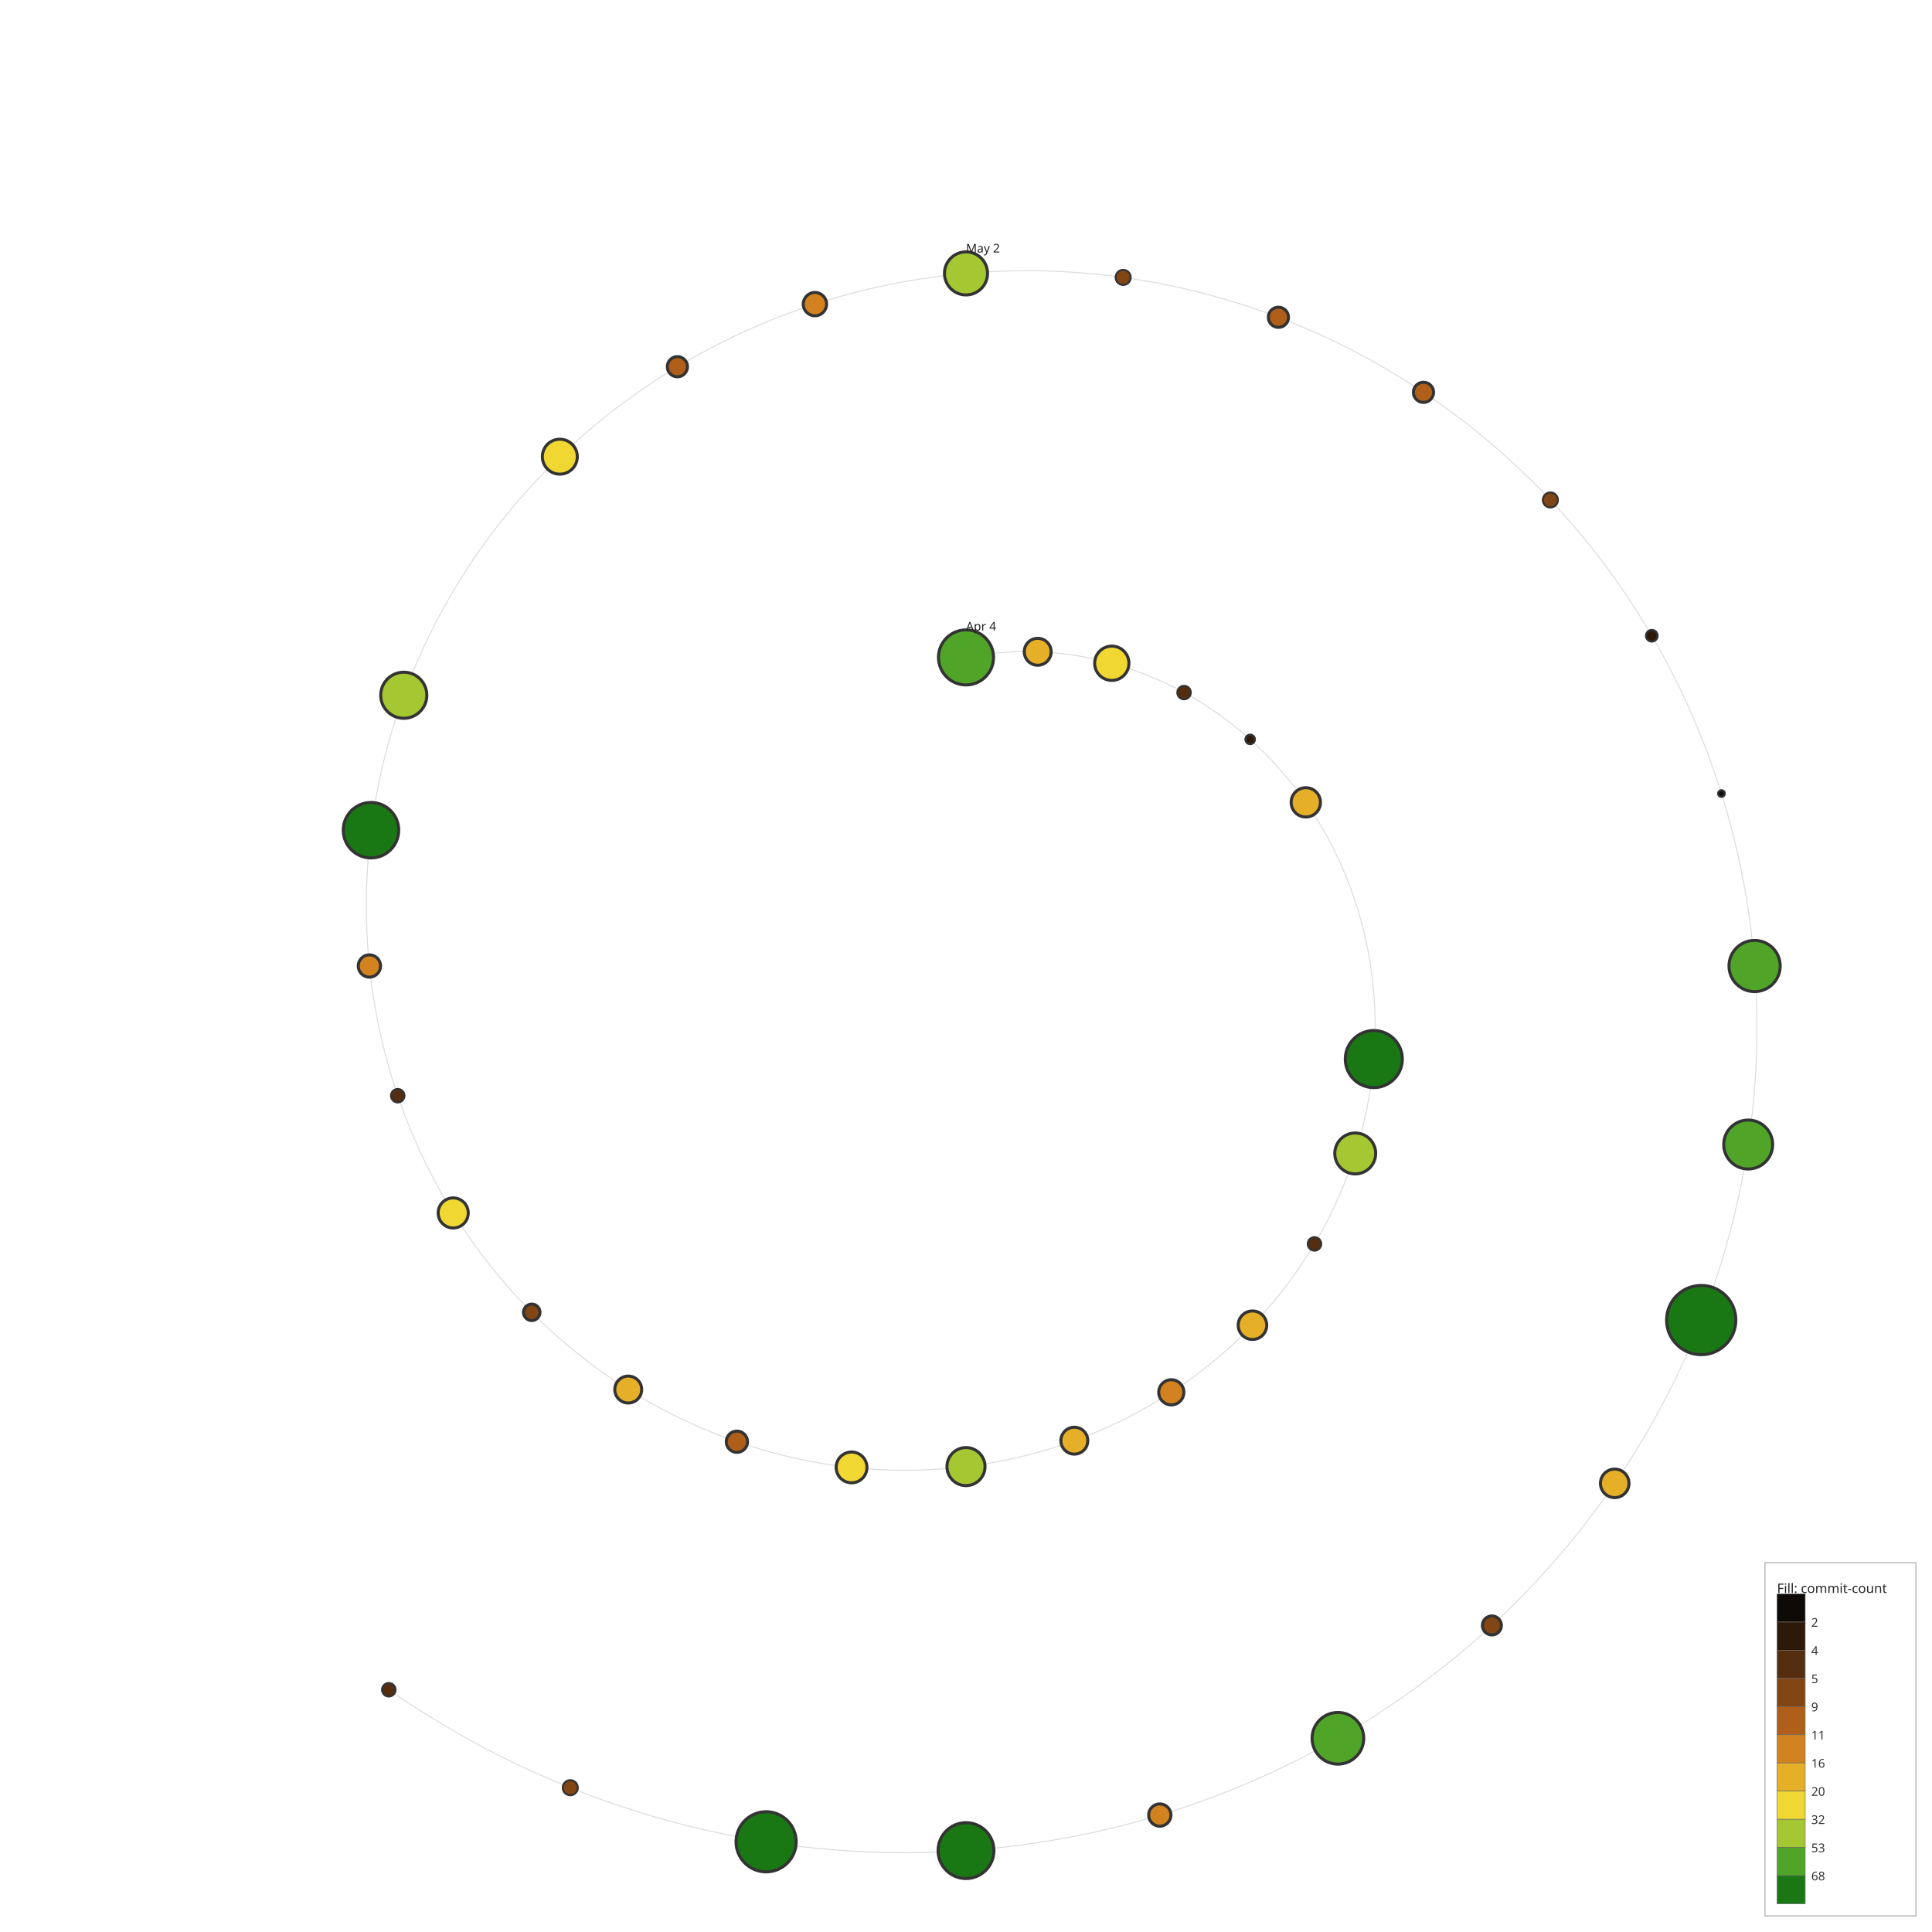
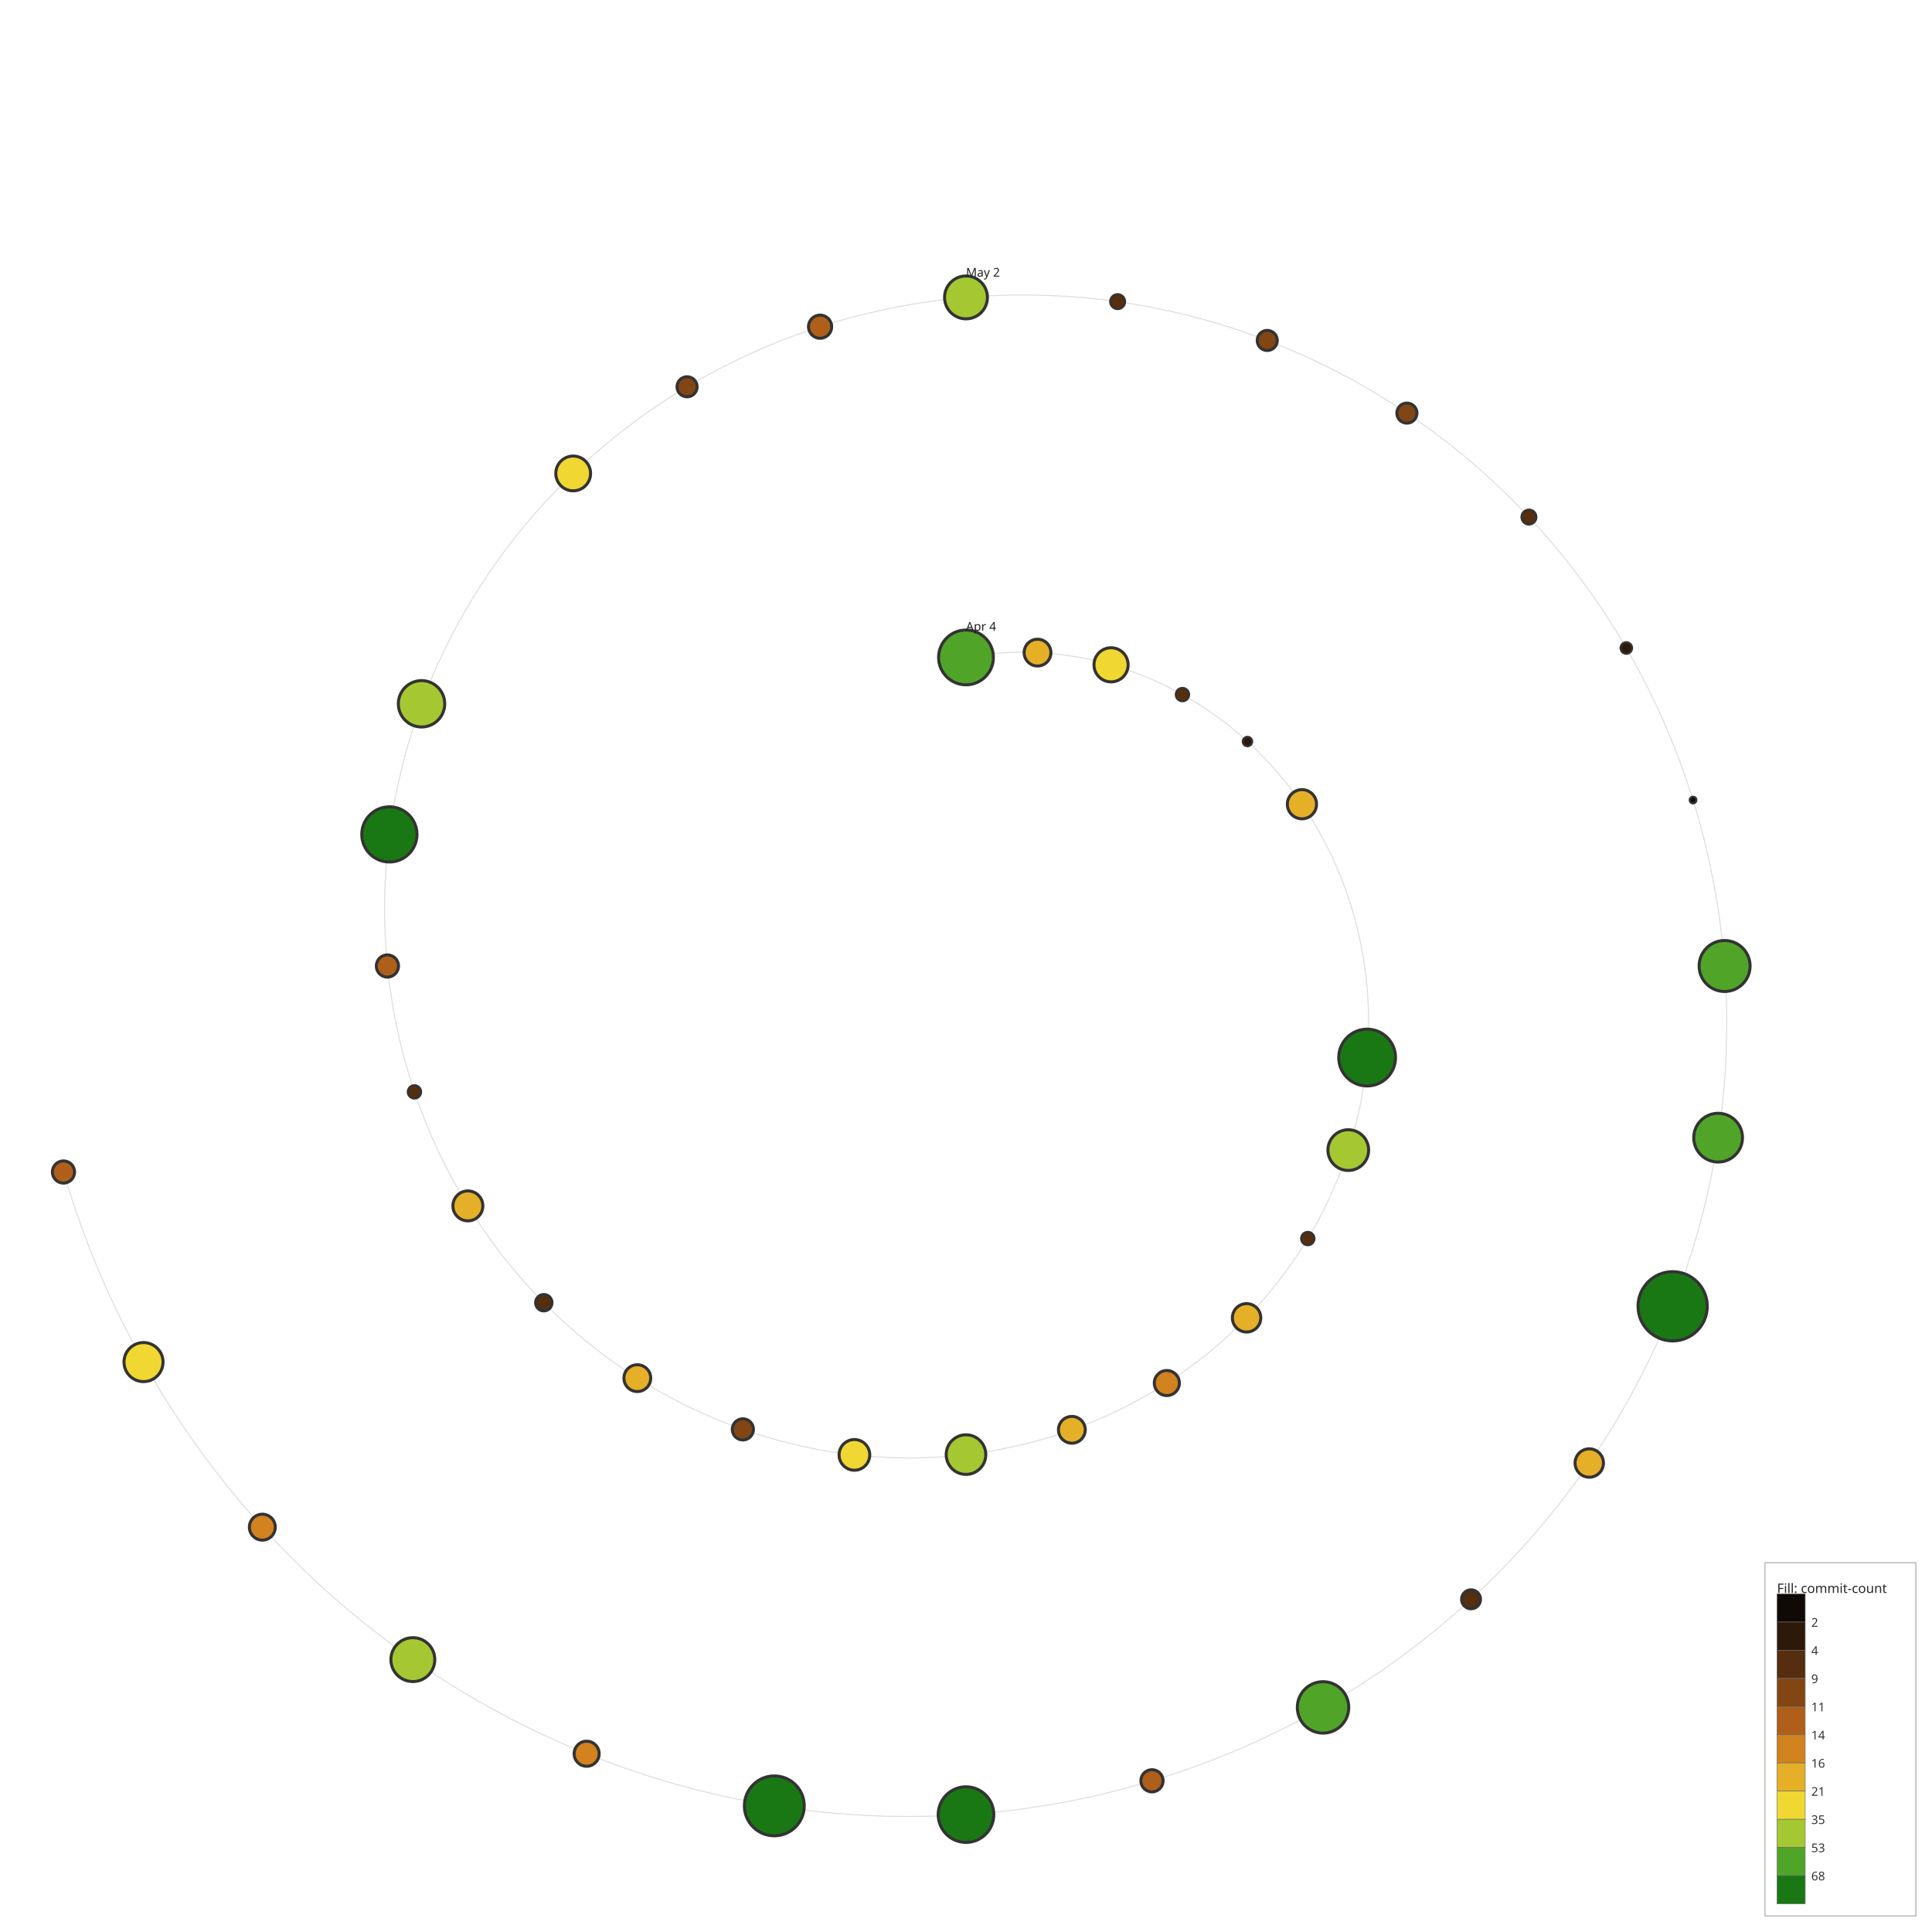
<svg xmlns="http://www.w3.org/2000/svg" width="1920" height="1920">
  <rect x="0.00" y="0.00" width="1920.00" height="1920.00" fill="rgb(255,255,255)" stroke="rgb(255,255,255)" stroke-width="0.0" />
-   <path d="M 960.0 653.3 L 966.2 652.2 L 972.5 651.1 L 978.8 650.2 L 985.2 649.4 L 991.6 648.8 L 998.0 648.3 L 1004.5 647.9 L 1011.0 647.6 L 1017.5 647.5 L 1024.1 647.6 L 1030.7 647.7 L 1037.3 648.0 L 1043.9 648.5 L 1050.5 649.0 L 1057.2 649.8 L 1063.8 650.6 L 1070.5 651.6 L 1077.1 652.8 L 1083.8 654.1 L 1090.4 655.5 L 1097.1 657.1 L 1103.7 658.8 L 1110.3 660.7 L 1116.9 662.7 L 1123.5 664.9 L 1130.1 667.2 L 1136.6 669.6 L 1143.1 672.2 L 1149.6 675.0 L 1156.0 677.8 L 1162.4 680.9 L 1168.7 684.0 L 1175.0 687.4 L 1181.3 690.8 L 1187.5 694.4 L 1193.6 698.2 L 1199.7 702.0 L 1205.7 706.1 L 1211.7 710.2 L 1217.6 714.5 L 1223.4 718.9 L 1229.2 723.5 L 1234.8 728.2 L 1240.4 733.1 L 1245.9 738.0 L 1251.3 743.1 L 1256.7 748.3 L 1261.9 753.7 L 1267.1 759.2 L 1272.1 764.8 L 1277.0 770.5 L 1281.9 776.3 L 1286.6 782.3 L 1291.2 788.4 L 1295.7 794.6 L 1300.1 800.9 L 1304.4 807.3 L 1308.5 813.8 L 1312.6 820.5 L 1316.5 827.2 L 1320.3 834.0 L 1323.9 841.0 L 1327.4 848.0 L 1330.8 855.1 L 1334.0 862.3 L 1337.1 869.6 L 1340.1 877.0 L 1342.9 884.5 L 1345.5 892.0 L 1348.0 899.7 L 1350.4 907.4 L 1352.6 915.1 L 1354.7 923.0 L 1356.6 930.9 L 1358.3 938.8 L 1359.9 946.9 L 1361.3 954.9 L 1362.5 963.1 L 1363.6 971.3 L 1364.5 979.5 L 1365.3 987.7 L 1365.9 996.0 L 1366.3 1004.4 L 1366.5 1012.8 L 1366.6 1021.2 L 1366.5 1029.6 L 1366.2 1038.0 L 1365.7 1046.5 L 1365.1 1055.0 L 1364.3 1063.4 L 1363.3 1071.9 L 1362.1 1080.4 L 1360.8 1088.9 L 1359.2 1097.4 L 1357.5 1105.9 L 1355.6 1114.3 L 1353.6 1122.8 L 1351.3 1131.2 L 1348.9 1139.6 L 1346.3 1148.0 L 1343.5 1156.3 L 1340.5 1164.6 L 1337.4 1172.9 L 1334.1 1181.1 L 1330.5 1189.2 L 1326.9 1197.4 L 1323.0 1205.4 L 1319.0 1213.4 L 1314.8 1221.4 L 1310.4 1229.2 L 1305.8 1237.0 L 1301.1 1244.8 L 1296.2 1252.4 L 1291.1 1260.0 L 1285.8 1267.5 L 1280.4 1274.9 L 1274.9 1282.2 L 1269.1 1289.4 L 1263.2 1296.5 L 1257.1 1303.5 L 1250.9 1310.4 L 1244.5 1317.1 L 1238.0 1323.8 L 1231.3 1330.3 L 1224.5 1336.8 L 1217.5 1343.0 L 1210.3 1349.2 L 1203.1 1355.2 L 1195.6 1361.1 L 1188.1 1366.9 L 1180.4 1372.5 L 1172.5 1378.0 L 1164.6 1383.3 L 1156.5 1388.5 L 1148.2 1393.5 L 1139.9 1398.3 L 1131.4 1403.0 L 1122.9 1407.6 L 1114.2 1411.9 L 1105.4 1416.1 L 1096.4 1420.2 L 1087.4 1424.0 L 1078.3 1427.7 L 1069.1 1431.2 L 1059.8 1434.5 L 1050.4 1437.6 L 1040.9 1440.6 L 1031.4 1443.3 L 1021.7 1445.9 L 1012.0 1448.3 L 1002.2 1450.4 L 992.4 1452.4 L 982.5 1454.2 L 972.5 1455.8 L 962.5 1457.2 L 952.4 1458.4 L 942.3 1459.3 L 932.1 1460.1 L 921.9 1460.6 L 911.6 1461.0 L 901.4 1461.1 L 891.1 1461.1 L 880.8 1460.8 L 870.4 1460.3 L 860.1 1459.6 L 849.7 1458.7 L 839.4 1457.5 L 829.0 1456.2 L 818.7 1454.6 L 808.3 1452.8 L 798.0 1450.8 L 787.7 1448.6 L 777.4 1446.1 L 767.1 1443.5 L 756.9 1440.6 L 746.7 1437.5 L 736.6 1434.2 L 726.5 1430.7 L 716.5 1427.0 L 706.5 1423.0 L 696.5 1418.9 L 686.7 1414.5 L 676.9 1409.9 L 667.1 1405.1 L 657.5 1400.1 L 647.9 1394.9 L 638.5 1389.5 L 629.1 1383.9 L 619.8 1378.0 L 610.6 1372.0 L 601.5 1365.8 L 592.6 1359.3 L 583.7 1352.7 L 575.0 1345.9 L 566.4 1338.9 L 557.9 1331.7 L 549.5 1324.3 L 541.3 1316.7 L 533.2 1308.9 L 525.3 1301.0 L 517.5 1292.8 L 509.8 1284.5 L 502.4 1276.1 L 495.0 1267.4 L 487.9 1258.6 L 480.9 1249.6 L 474.0 1240.5 L 467.4 1231.2 L 460.9 1221.7 L 454.6 1212.1 L 448.5 1202.4 L 442.6 1192.5 L 436.9 1182.4 L 431.3 1172.3 L 426.0 1162.0 L 420.8 1151.5 L 415.9 1141.0 L 411.2 1130.3 L 406.7 1119.5 L 402.4 1108.6 L 398.3 1097.5 L 394.4 1086.4 L 390.8 1075.2 L 387.4 1063.9 L 384.2 1052.5 L 381.2 1041.0 L 378.4 1029.4 L 375.9 1017.7 L 373.7 1006.0 L 371.6 994.2 L 369.8 982.3 L 368.3 970.4 L 366.9 958.4 L 365.9 946.4 L 365.0 934.3 L 364.5 922.2 L 364.1 910.0 L 364.0 897.9 L 364.2 885.7 L 364.6 873.5 L 365.3 861.2 L 366.2 849.0 L 367.3 836.7 L 368.8 824.5 L 370.4 812.3 L 372.4 800.0 L 374.5 787.8 L 377.0 775.6 L 379.6 763.5 L 382.6 751.4 L 385.8 739.3 L 389.2 727.3 L 392.9 715.3 L 396.9 703.3 L 401.1 691.5 L 405.5 679.6 L 410.2 667.9 L 415.2 656.2 L 420.4 644.7 L 425.8 633.2 L 431.5 621.8 L 437.4 610.5 L 443.6 599.2 L 450.0 588.1 L 456.7 577.2 L 463.6 566.3 L 470.7 555.5 L 478.0 544.9 L 485.6 534.4 L 493.4 524.1 L 501.5 513.9 L 509.7 503.8 L 518.2 493.9 L 526.9 484.1 L 535.8 474.6 L 544.9 465.1 L 554.2 455.9 L 563.8 446.8 L 573.5 437.9 L 583.4 429.2 L 593.6 420.6 L 603.9 412.3 L 614.4 404.2 L 625.1 396.2 L 636.0 388.5 L 647.0 381.0 L 658.2 373.7 L 669.6 366.6 L 681.2 359.7 L 692.9 353.1 L 704.7 346.7 L 716.7 340.5 L 728.9 334.5 L 741.2 328.8 L 753.6 323.3 L 766.2 318.1 L 778.9 313.2 L 791.7 308.4 L 804.7 304.0 L 817.7 299.8 L 830.9 295.8 L 844.1 292.1 L 857.5 288.7 L 870.9 285.5 L 884.5 282.7 L 898.1 280.0 L 911.7 277.7 L 925.5 275.6 L 939.3 273.8 L 953.2 272.3 L 967.1 271.1 L 981.1 270.2 L 995.1 269.5 L 1009.2 269.1 L 1023.3 269.0 L 1037.4 269.2 L 1051.5 269.7 L 1065.6 270.5 L 1079.8 271.6 L 1093.9 272.9 L 1108.0 274.6 L 1122.2 276.5 L 1136.3 278.8 L 1150.3 281.3 L 1164.4 284.1 L 1178.4 287.2 L 1192.4 290.6 L 1206.3 294.3 L 1220.2 298.3 L 1234.0 302.5 L 1247.7 307.1 L 1261.4 311.9 L 1275.0 317.0 L 1288.5 322.5 L 1301.9 328.2 L 1315.2 334.1 L 1328.5 340.4 L 1341.6 346.9 L 1354.6 353.8 L 1367.4 360.8 L 1380.2 368.2 L 1392.8 375.8 L 1405.3 383.8 L 1417.6 391.9 L 1429.8 400.4 L 1441.9 409.1 L 1453.7 418.0 L 1465.5 427.2 L 1477.0 436.7 L 1488.4 446.4 L 1499.6 456.4 L 1510.5 466.6 L 1521.4 477.0 L 1532.0 487.7 L 1542.4 498.6 L 1552.6 509.7 L 1562.5 521.1 L 1572.3 532.6 L 1581.9 544.4 L 1591.2 556.4 L 1600.3 568.7 L 1609.1 581.1 L 1617.7 593.7 L 1626.1 606.5 L 1634.2 619.5 L 1642.0 632.7 L 1649.7 646.0 L 1657.0 659.6 L 1664.1 673.3 L 1670.9 687.1 L 1677.4 701.2 L 1683.7 715.3 L 1689.6 729.7 L 1695.3 744.1 L 1700.7 758.7 L 1705.8 773.5 L 1710.7 788.3 L 1715.2 803.3 L 1719.4 818.4 L 1723.3 833.6 L 1727.0 848.9 L 1730.3 864.3 L 1733.3 879.7 L 1736.0 895.3 L 1738.3 910.9 L 1740.4 926.6 L 1742.1 942.4 L 1743.6 958.2 L 1744.7 974.1 L 1745.5 990.0 L 1745.9 1006.0 L 1746.0 1022.0 L 1745.9 1038.0 L 1745.3 1054.0 L 1744.5 1070.1 L 1743.3 1086.1 L 1741.8 1102.2 L 1740.0 1118.2 L 1737.8 1134.2 L 1735.3 1150.2 L 1732.5 1166.2 L 1729.4 1182.1 L 1725.9 1198.0 L 1722.1 1213.8 L 1717.9 1229.6 L 1713.5 1245.3 L 1708.7 1261.0 L 1703.6 1276.6 L 1698.1 1292.0 L 1692.4 1307.4 L 1686.3 1322.7 L 1679.9 1337.9 L 1673.2 1353.0 L 1666.1 1368.0 L 1658.8 1382.8 L 1651.1 1397.5 L 1643.2 1412.1 L 1634.9 1426.5 L 1626.3 1440.8 L 1617.4 1454.9 L 1608.2 1468.9 L 1598.8 1482.7 L 1589.0 1496.3 L 1578.9 1509.7 L 1568.6 1523.0 L 1557.9 1536.0 L 1547.0 1548.9 L 1535.8 1561.5 L 1524.4 1574.0 L 1512.7 1586.2 L 1500.7 1598.2 L 1488.4 1609.9 L 1475.9 1621.5 L 1463.2 1632.8 L 1450.2 1643.8 L 1436.9 1654.6 L 1423.4 1665.1 L 1409.7 1675.4 L 1395.8 1685.4 L 1381.6 1695.1 L 1367.3 1704.6 L 1352.7 1713.8 L 1337.9 1722.7 L 1322.9 1731.3 L 1307.7 1739.6 L 1292.4 1747.6 L 1276.8 1755.3 L 1261.1 1762.7 L 1245.2 1769.8 L 1229.1 1776.6 L 1212.9 1783.0 L 1196.6 1789.1 L 1180.0 1795.0 L 1163.4 1800.4 L 1146.6 1805.6 L 1129.7 1810.4 L 1112.7 1814.9 L 1095.5 1819.0 L 1078.3 1822.8 L 1061.0 1826.2 L 1043.5 1829.3 L 1026.0 1832.0 L 1008.4 1834.4 L 990.8 1836.4 L 973.0 1838.1 L 955.3 1839.4 L 937.4 1840.4 L 919.6 1841.0 L 901.7 1841.2 L 883.7 1841.1 L 865.8 1840.6 L 847.8 1839.7 L 829.9 1838.5 L 811.9 1836.9 L 794.0 1834.9 L 776.1 1832.6 L 758.2 1829.9 L 740.3 1826.8 L 722.5 1823.3 L 704.7 1819.5 L 687.0 1815.4 L 669.3 1810.8 L 651.8 1805.9 L 634.3 1800.7 L 616.9 1795.0 L 599.5 1789.1 L 582.3 1782.7 L 565.2 1776.0 L 548.2 1768.9 L 531.4 1761.5 L 514.6 1753.8 L 498.0 1745.6 L 481.6 1737.2 L 465.3 1728.4 L 449.2 1719.2 L 433.2 1709.7 L 417.4 1699.9 L 401.8 1689.8 L 386.4 1679.3" fill="none" stroke="rgb(221,221,221)" stroke-width="1.0" />
-   <circle cx="960.00" cy="653.33" r="27.36" fill="rgb(80,165,40)" stroke="rgb(51,51,51)" stroke-width="3.0" />
-   <circle cx="1031.27" cy="647.73" r="13.37" fill="rgb(230,175,40)" stroke="rgb(51,51,51)" stroke-width="3.0" />
-   <circle cx="1104.89" cy="659.14" r="17.04" fill="rgb(240,215,50)" stroke="rgb(51,51,51)" stroke-width="3.0" />
-   <circle cx="1176.70" cy="688.27" r="6.68" fill="rgb(85,45,15)" stroke="rgb(51,51,51)" stroke-width="2.0" />
-   <circle cx="1242.39" cy="734.80" r="4.73" fill="rgb(45,25,10)" stroke="rgb(51,51,51)" stroke-width="2.0" />
-   <circle cx="1297.70" cy="797.37" r="14.57" fill="rgb(230,175,40)" stroke="rgb(51,51,51)" stroke-width="3.0" />
-   <circle cx="1365.28" cy="1052.50" r="28.36" fill="rgb(25,120,20)" stroke="rgb(51,51,51)" stroke-width="3.0" />
-   <circle cx="1346.82" cy="1146.28" r="20.33" fill="rgb(165,200,50)" stroke="rgb(51,51,51)" stroke-width="3.0" />
-   <circle cx="1306.32" cy="1236.18" r="6.68" fill="rgb(85,45,15)" stroke="rgb(51,51,51)" stroke-width="2.0" />
-   <circle cx="1244.68" cy="1316.98" r="14.18" fill="rgb(230,175,40)" stroke="rgb(51,51,51)" stroke-width="3.0" />
-   <circle cx="1164.02" cy="1383.66" r="12.50" fill="rgb(210,130,30)" stroke="rgb(51,51,51)" stroke-width="3.0" />
-   <circle cx="1067.67" cy="1431.72" r="13.37" fill="rgb(230,175,40)" stroke="rgb(51,51,51)" stroke-width="3.0" />
-   <circle cx="960.00" cy="1457.48" r="18.91" fill="rgb(165,200,50)" stroke="rgb(51,51,51)" stroke-width="3.0" />
-   <circle cx="846.27" cy="1458.30" r="15.31" fill="rgb(240,215,50)" stroke="rgb(51,51,51)" stroke-width="3.0" />
-   <circle cx="732.32" cy="1432.78" r="10.57" fill="rgb(175,95,25)" stroke="rgb(51,51,51)" stroke-width="3.0" />
-   <circle cx="624.33" cy="1380.91" r="13.37" fill="rgb(230,175,40)" stroke="rgb(51,51,51)" stroke-width="3.0" />
-   <circle cx="528.43" cy="1304.17" r="8.19" fill="rgb(130,70,20)" stroke="rgb(51,51,51)" stroke-width="3.0" />
-   <circle cx="450.39" cy="1205.42" r="14.95" fill="rgb(240,215,50)" stroke="rgb(51,51,51)" stroke-width="3.0" />
-   <circle cx="395.26" cy="1088.90" r="6.68" fill="rgb(85,45,15)" stroke="rgb(51,51,51)" stroke-width="2.0" />
-   <circle cx="367.11" cy="960.00" r="11.08" fill="rgb(210,130,30)" stroke="rgb(51,51,51)" stroke-width="3.0" />
-   <circle cx="368.69" cy="825.04" r="27.56" fill="rgb(25,120,20)" stroke="rgb(51,51,51)" stroke-width="3.0" />
-   <circle cx="401.27" cy="690.93" r="22.91" fill="rgb(165,200,50)" stroke="rgb(51,51,51)" stroke-width="3.0" />
-   <circle cx="556.35" cy="453.84" r="17.37" fill="rgb(240,215,50)" stroke="rgb(51,51,51)" stroke-width="3.0" />
-   <circle cx="673.19" cy="364.43" r="10.03" fill="rgb(175,95,25)" stroke="rgb(51,51,51)" stroke-width="3.0" />
-   <circle cx="809.87" cy="302.25" r="11.58" fill="rgb(210,130,30)" stroke="rgb(51,51,51)" stroke-width="3.0" />
-   <circle cx="960.00" cy="271.70" r="21.40" fill="rgb(165,200,50)" stroke="rgb(51,51,51)" stroke-width="3.0" />
-   <circle cx="1116.19" cy="275.67" r="7.47" fill="rgb(130,70,20)" stroke="rgb(51,51,51)" stroke-width="2.0" />
-   <circle cx="1270.47" cy="315.31" r="10.03" fill="rgb(175,95,25)" stroke="rgb(51,51,51)" stroke-width="3.0" />
-   <circle cx="1414.64" cy="389.90" r="10.03" fill="rgb(175,95,25)" stroke="rgb(51,51,51)" stroke-width="3.0" />
-   <circle cx="1540.76" cy="496.86" r="7.47" fill="rgb(130,70,20)" stroke="rgb(51,51,51)" stroke-width="2.0" />
-   <circle cx="1641.53" cy="631.79" r="5.79" fill="rgb(45,25,10)" stroke="rgb(51,51,51)" stroke-width="2.0" />
-   <circle cx="1710.77" cy="788.64" r="3.34" fill="rgb(15,10,5)" stroke="rgb(51,51,51)" stroke-width="2.0" />
-   <circle cx="1743.70" cy="960.00" r="25.45" fill="rgb(80,165,40)" stroke="rgb(51,51,51)" stroke-width="3.0" />
-   <circle cx="1737.34" cy="1137.42" r="24.33" fill="rgb(80,165,40)" stroke="rgb(51,51,51)" stroke-width="3.0" />
-   <circle cx="1690.65" cy="1311.86" r="34.41" fill="rgb(25,120,20)" stroke="rgb(51,51,51)" stroke-width="3.0" />
-   <circle cx="1604.69" cy="1474.13" r="14.18" fill="rgb(230,175,40)" stroke="rgb(51,51,51)" stroke-width="3.0" />
-   <circle cx="1482.62" cy="1615.35" r="9.45" fill="rgb(130,70,20)" stroke="rgb(51,51,51)" stroke-width="3.0" />
-   <circle cx="1329.60" cy="1727.49" r="25.67" fill="rgb(80,165,40)" stroke="rgb(51,51,51)" stroke-width="3.0" />
-   <circle cx="1152.59" cy="1803.78" r="11.08" fill="rgb(210,130,30)" stroke="rgb(51,51,51)" stroke-width="3.0" />
-   <circle cx="960.00" cy="1839.11" r="27.76" fill="rgb(25,120,20)" stroke="rgb(51,51,51)" stroke-width="3.0" />
-   <circle cx="761.35" cy="1830.36" r="29.89" fill="rgb(25,120,20)" stroke="rgb(51,51,51)" stroke-width="3.0" />
-   <circle cx="566.74" cy="1776.61" r="7.47" fill="rgb(130,70,20)" stroke="rgb(51,51,51)" stroke-width="2.0" />
-   <circle cx="386.39" cy="1679.28" r="6.68" fill="rgb(85,45,15)" stroke="rgb(51,51,51)" stroke-width="2.0" />
-   <text x="960.00" y="621.98" fill="rgb(34,34,34)" font-size="12.0" font-family="sans-serif" text-anchor="start" dominant-baseline="central">Apr 4</text>
-   <text x="960.00" y="246.30" fill="rgb(34,34,34)" font-size="12.0" font-family="sans-serif" text-anchor="start" dominant-baseline="central" transform="rotate(360.00 960.00 246.30)">May 2</text>
+   <path d="M 960.0 653.3 L 966.6 652.2 L 973.3 651.2 L 980.1 650.3 L 986.9 649.6 L 993.7 649.0 L 1000.6 648.6 L 1007.5 648.3 L 1014.4 648.2 L 1021.3 648.2 L 1028.3 648.4 L 1035.3 648.8 L 1042.3 649.3 L 1049.4 650.0 L 1056.4 650.8 L 1063.4 651.8 L 1070.5 652.9 L 1077.5 654.2 L 1084.6 655.7 L 1091.6 657.3 L 1098.6 659.1 L 1105.6 661.1 L 1112.6 663.2 L 1119.5 665.5 L 1126.5 667.9 L 1133.4 670.6 L 1140.2 673.3 L 1147.0 676.2 L 1153.8 679.3 L 1160.6 682.6 L 1167.2 686.0 L 1173.9 689.6 L 1180.4 693.3 L 1186.9 697.2 L 1193.4 701.2 L 1199.8 705.5 L 1206.1 709.8 L 1212.3 714.3 L 1218.4 719.0 L 1224.5 723.8 L 1230.5 728.8 L 1236.3 733.9 L 1242.1 739.1 L 1247.8 744.5 L 1253.4 750.1 L 1258.9 755.8 L 1264.2 761.6 L 1269.5 767.6 L 1274.6 773.7 L 1279.6 779.9 L 1284.5 786.3 L 1289.3 792.7 L 1294.0 799.4 L 1298.5 806.1 L 1302.8 813.0 L 1307.1 819.9 L 1311.2 827.0 L 1315.1 834.2 L 1318.9 841.5 L 1322.6 848.9 L 1326.1 856.5 L 1329.4 864.1 L 1332.6 871.8 L 1335.6 879.6 L 1338.4 887.5 L 1341.1 895.5 L 1343.7 903.5 L 1346.0 911.7 L 1348.2 919.9 L 1350.2 928.2 L 1352.0 936.5 L 1353.6 944.9 L 1355.1 953.4 L 1356.4 962.0 L 1357.5 970.5 L 1358.4 979.2 L 1359.1 987.9 L 1359.6 996.6 L 1360.0 1005.3 L 1360.1 1014.1 L 1360.1 1022.9 L 1359.8 1031.8 L 1359.4 1040.6 L 1358.8 1049.5 L 1357.9 1058.4 L 1356.9 1067.3 L 1355.7 1076.2 L 1354.2 1085.0 L 1352.6 1093.9 L 1350.8 1102.8 L 1348.8 1111.6 L 1346.5 1120.5 L 1344.1 1129.3 L 1341.5 1138.0 L 1338.6 1146.8 L 1335.6 1155.5 L 1332.4 1164.1 L 1329.0 1172.7 L 1325.3 1181.3 L 1321.5 1189.8 L 1317.5 1198.2 L 1313.3 1206.6 L 1308.9 1214.9 L 1304.3 1223.1 L 1299.5 1231.2 L 1294.5 1239.3 L 1289.3 1247.2 L 1283.9 1255.1 L 1278.4 1262.9 L 1272.6 1270.5 L 1266.7 1278.1 L 1260.6 1285.5 L 1254.3 1292.9 L 1247.9 1300.1 L 1241.2 1307.2 L 1234.4 1314.1 L 1227.4 1321.0 L 1220.3 1327.7 L 1213.0 1334.2 L 1205.5 1340.6 L 1197.9 1346.9 L 1190.1 1353.0 L 1182.2 1358.9 L 1174.1 1364.7 L 1165.9 1370.3 L 1157.5 1375.8 L 1149.0 1381.1 L 1140.3 1386.2 L 1131.5 1391.1 L 1122.6 1395.9 L 1113.6 1400.5 L 1104.4 1404.8 L 1095.1 1409.0 L 1085.7 1413.0 L 1076.2 1416.8 L 1066.6 1420.4 L 1056.9 1423.8 L 1047.1 1427.0 L 1037.2 1430.0 L 1027.2 1432.8 L 1017.1 1435.3 L 1007.0 1437.7 L 996.8 1439.8 L 986.5 1441.7 L 976.1 1443.4 L 965.7 1444.9 L 955.2 1446.1 L 944.7 1447.1 L 934.1 1447.9 L 923.5 1448.4 L 912.8 1448.8 L 902.1 1448.9 L 891.4 1448.7 L 880.7 1448.3 L 870.0 1447.7 L 859.2 1446.9 L 848.4 1445.8 L 837.7 1444.4 L 826.9 1442.9 L 816.2 1441.1 L 805.5 1439.0 L 794.7 1436.7 L 784.1 1434.2 L 773.4 1431.4 L 762.8 1428.4 L 752.2 1425.2 L 741.7 1421.7 L 731.3 1418.0 L 720.9 1414.0 L 710.5 1409.8 L 700.3 1405.4 L 690.1 1400.8 L 679.9 1395.9 L 669.9 1390.7 L 660.0 1385.4 L 650.1 1379.8 L 640.4 1374.0 L 630.8 1367.9 L 621.2 1361.7 L 611.8 1355.2 L 602.6 1348.5 L 593.4 1341.6 L 584.4 1334.4 L 575.5 1327.1 L 566.8 1319.5 L 558.2 1311.8 L 549.7 1303.8 L 541.4 1295.6 L 533.3 1287.3 L 525.4 1278.7 L 517.6 1270.0 L 510.0 1261.0 L 502.5 1251.9 L 495.3 1242.6 L 488.2 1233.1 L 481.4 1223.5 L 474.7 1213.6 L 468.3 1203.7 L 462.0 1193.5 L 455.9 1183.2 L 450.1 1172.7 L 444.5 1162.1 L 439.1 1151.4 L 433.9 1140.5 L 429.0 1129.5 L 424.3 1118.3 L 419.8 1107.1 L 415.5 1095.7 L 411.5 1084.1 L 407.8 1072.5 L 404.3 1060.8 L 401.0 1049.0 L 398.0 1037.1 L 395.3 1025.0 L 392.8 1013.0 L 390.5 1000.8 L 388.6 988.5 L 386.8 976.2 L 385.4 963.9 L 384.2 951.5 L 383.3 939.0 L 382.7 926.5 L 382.3 913.9 L 382.2 901.3 L 382.4 888.7 L 382.8 876.1 L 383.6 863.5 L 384.6 850.8 L 385.9 838.2 L 387.4 825.5 L 389.3 812.9 L 391.4 800.3 L 393.8 787.7 L 396.5 775.1 L 399.5 762.6 L 402.7 750.1 L 406.2 737.7 L 410.0 725.3 L 414.1 713.0 L 418.4 700.7 L 423.1 688.5 L 428.0 676.4 L 433.1 664.4 L 438.6 652.5 L 444.3 640.6 L 450.3 628.9 L 456.5 617.3 L 463.1 605.8 L 469.8 594.4 L 476.9 583.2 L 484.2 572.1 L 491.7 561.1 L 499.5 550.2 L 507.6 539.6 L 515.9 529.0 L 524.4 518.7 L 533.2 508.5 L 542.2 498.5 L 551.5 488.6 L 560.9 479.0 L 570.6 469.5 L 580.6 460.2 L 590.7 451.2 L 601.1 442.3 L 611.7 433.7 L 622.5 425.2 L 633.5 417.0 L 644.6 409.0 L 656.0 401.3 L 667.6 393.7 L 679.3 386.5 L 691.3 379.4 L 703.4 372.6 L 715.6 366.1 L 728.1 359.8 L 740.7 353.8 L 753.4 348.0 L 766.3 342.5 L 779.3 337.3 L 792.5 332.4 L 805.8 327.7 L 819.2 323.3 L 832.7 319.2 L 846.4 315.4 L 860.1 311.9 L 874.0 308.7 L 887.9 305.8 L 902.0 303.1 L 916.1 300.8 L 930.2 298.8 L 944.5 297.1 L 958.8 295.7 L 973.2 294.6 L 987.6 293.8 L 1002.0 293.3 L 1016.5 293.1 L 1031.0 293.3 L 1045.6 293.8 L 1060.1 294.5 L 1074.6 295.6 L 1089.2 297.1 L 1103.7 298.8 L 1118.3 300.9 L 1132.8 303.3 L 1147.2 306.0 L 1161.7 309.0 L 1176.1 312.3 L 1190.4 316.0 L 1204.7 319.9 L 1218.9 324.2 L 1233.1 328.8 L 1247.1 333.8 L 1261.1 339.0 L 1275.0 344.6 L 1288.8 350.4 L 1302.5 356.6 L 1316.1 363.1 L 1329.5 369.8 L 1342.9 376.9 L 1356.0 384.3 L 1369.1 392.0 L 1382.0 400.0 L 1394.7 408.3 L 1407.3 416.8 L 1419.8 425.7 L 1432.0 434.8 L 1444.1 444.2 L 1456.0 453.9 L 1467.6 463.9 L 1479.1 474.1 L 1490.4 484.6 L 1501.5 495.4 L 1512.3 506.4 L 1523.0 517.6 L 1533.4 529.2 L 1543.5 540.9 L 1553.4 552.9 L 1563.1 565.1 L 1572.5 577.6 L 1581.7 590.3 L 1590.6 603.2 L 1599.3 616.3 L 1607.6 629.6 L 1615.7 643.1 L 1623.5 656.9 L 1631.0 670.8 L 1638.3 684.8 L 1645.2 699.1 L 1651.8 713.5 L 1658.1 728.2 L 1664.2 742.9 L 1669.9 757.8 L 1675.2 772.9 L 1680.3 788.1 L 1685.1 803.4 L 1689.5 818.9 L 1693.6 834.4 L 1697.3 850.1 L 1700.7 865.9 L 1703.8 881.8 L 1706.6 897.7 L 1709.0 913.8 L 1711.0 929.9 L 1712.7 946.1 L 1714.1 962.4 L 1715.1 978.7 L 1715.7 995.0 L 1716.0 1011.4 L 1715.9 1027.8 L 1715.5 1044.3 L 1714.8 1060.7 L 1713.6 1077.2 L 1712.1 1093.6 L 1710.3 1110.1 L 1708.1 1126.5 L 1705.5 1142.9 L 1702.5 1159.3 L 1699.3 1175.6 L 1695.6 1191.9 L 1691.6 1208.1 L 1687.2 1224.2 L 1682.5 1240.3 L 1677.4 1256.3 L 1672.0 1272.2 L 1666.2 1288.0 L 1660.0 1303.7 L 1653.5 1319.3 L 1646.7 1334.8 L 1639.5 1350.2 L 1632.0 1365.4 L 1624.1 1380.4 L 1615.9 1395.3 L 1607.4 1410.1 L 1598.5 1424.7 L 1589.3 1439.1 L 1579.8 1453.4 L 1569.9 1467.4 L 1559.8 1481.3 L 1549.3 1494.9 L 1538.5 1508.3 L 1527.4 1521.6 L 1516.0 1534.6 L 1504.3 1547.3 L 1492.3 1559.9 L 1480.0 1572.2 L 1467.5 1584.2 L 1454.7 1596.0 L 1441.5 1607.5 L 1428.2 1618.7 L 1414.5 1629.7 L 1400.6 1640.4 L 1386.5 1650.8 L 1372.1 1660.9 L 1357.5 1670.7 L 1342.6 1680.2 L 1327.6 1689.4 L 1312.3 1698.2 L 1296.7 1706.8 L 1281.0 1715.0 L 1265.1 1722.9 L 1249.0 1730.5 L 1232.7 1737.7 L 1216.2 1744.6 L 1199.6 1751.1 L 1182.8 1757.3 L 1165.9 1763.1 L 1148.8 1768.5 L 1131.5 1773.6 L 1114.1 1778.3 L 1096.6 1782.7 L 1079.0 1786.7 L 1061.3 1790.3 L 1043.5 1793.5 L 1025.6 1796.3 L 1007.6 1798.8 L 989.5 1800.8 L 971.4 1802.5 L 953.2 1803.8 L 934.9 1804.7 L 916.6 1805.1 L 898.3 1805.2 L 880.0 1804.9 L 861.6 1804.2 L 843.2 1803.1 L 824.9 1801.6 L 806.5 1799.7 L 788.2 1797.4 L 769.9 1794.7 L 751.6 1791.6 L 733.4 1788.1 L 715.2 1784.2 L 697.1 1779.9 L 679.1 1775.2 L 661.1 1770.1 L 643.2 1764.6 L 625.5 1758.7 L 607.8 1752.4 L 590.3 1745.7 L 572.9 1738.7 L 555.6 1731.2 L 538.4 1723.4 L 521.4 1715.2 L 504.6 1706.6 L 487.9 1697.6 L 471.4 1688.3 L 455.1 1678.6 L 439.0 1668.5 L 423.1 1658.1 L 407.4 1647.3 L 391.9 1636.1 L 376.6 1624.6 L 361.6 1612.8 L 346.8 1600.6 L 332.2 1588.1 L 317.9 1575.2 L 303.9 1562.1 L 290.1 1548.6 L 276.6 1534.8 L 263.4 1520.7 L 250.5 1506.2 L 237.9 1491.5 L 225.6 1476.5 L 213.6 1461.2 L 201.9 1445.7 L 190.5 1429.8 L 179.5 1413.7 L 168.8 1397.4 L 158.5 1380.8 L 148.5 1363.9 L 138.8 1346.8 L 129.6 1329.5 L 120.7 1312.0 L 112.1 1294.2 L 103.9 1276.3 L 96.1 1258.1 L 88.7 1239.8 L 81.7 1221.3 L 75.1 1202.6 L 68.9 1183.7 L 63.1 1164.7" fill="none" stroke="rgb(221,221,221)" stroke-width="1.0" />
+   <circle cx="960.00" cy="653.33" r="27.23" fill="rgb(80,165,40)" stroke="rgb(51,51,51)" stroke-width="3.0" />
+   <circle cx="1031.08" cy="648.56" r="13.31" fill="rgb(230,175,40)" stroke="rgb(51,51,51)" stroke-width="3.0" />
+   <circle cx="1104.15" cy="660.68" r="16.96" fill="rgb(240,215,50)" stroke="rgb(51,51,51)" stroke-width="3.0" />
+   <circle cx="1175.10" cy="690.27" r="6.65" fill="rgb(85,45,15)" stroke="rgb(51,51,51)" stroke-width="2.0" />
+   <circle cx="1239.72" cy="736.93" r="4.70" fill="rgb(45,25,10)" stroke="rgb(51,51,51)" stroke-width="2.0" />
+   <circle cx="1293.86" cy="799.22" r="14.50" fill="rgb(230,175,40)" stroke="rgb(51,51,51)" stroke-width="3.0" />
+   <circle cx="1358.64" cy="1050.99" r="28.22" fill="rgb(25,120,20)" stroke="rgb(51,51,51)" stroke-width="3.0" />
+   <circle cx="1339.91" cy="1142.95" r="20.23" fill="rgb(165,200,50)" stroke="rgb(51,51,51)" stroke-width="3.0" />
+   <circle cx="1299.66" cy="1230.87" r="6.65" fill="rgb(85,45,15)" stroke="rgb(51,51,51)" stroke-width="2.0" />
+   <circle cx="1238.84" cy="1309.65" r="14.11" fill="rgb(230,175,40)" stroke="rgb(51,51,51)" stroke-width="3.0" />
+   <circle cx="1159.59" cy="1374.45" r="12.45" fill="rgb(210,130,30)" stroke="rgb(51,51,51)" stroke-width="3.0" />
+   <circle cx="1065.20" cy="1420.92" r="13.31" fill="rgb(230,175,40)" stroke="rgb(51,51,51)" stroke-width="3.0" />
+   <circle cx="960.00" cy="1445.56" r="19.68" fill="rgb(165,200,50)" stroke="rgb(51,51,51)" stroke-width="3.0" />
+   <circle cx="849.11" cy="1445.84" r="15.24" fill="rgb(240,215,50)" stroke="rgb(51,51,51)" stroke-width="3.0" />
+   <circle cx="738.24" cy="1420.50" r="10.52" fill="rgb(130,70,20)" stroke="rgb(51,51,51)" stroke-width="3.0" />
+   <circle cx="633.36" cy="1369.59" r="13.31" fill="rgb(230,175,40)" stroke="rgb(51,51,51)" stroke-width="3.0" />
+   <circle cx="540.42" cy="1294.61" r="8.15" fill="rgb(85,45,15)" stroke="rgb(51,51,51)" stroke-width="3.0" />
+   <circle cx="464.97" cy="1198.40" r="14.88" fill="rgb(230,175,40)" stroke="rgb(51,51,51)" stroke-width="3.0" />
+   <circle cx="411.87" cy="1085.11" r="6.65" fill="rgb(85,45,15)" stroke="rgb(51,51,51)" stroke-width="2.0" />
+   <circle cx="385.00" cy="960.00" r="11.03" fill="rgb(175,95,25)" stroke="rgb(51,51,51)" stroke-width="3.0" />
+   <circle cx="386.96" cy="829.21" r="27.43" fill="rgb(25,120,20)" stroke="rgb(51,51,51)" stroke-width="3.0" />
+   <circle cx="418.92" cy="699.43" r="23.05" fill="rgb(165,200,50)" stroke="rgb(51,51,51)" stroke-width="3.0" />
+   <circle cx="569.63" cy="470.49" r="17.28" fill="rgb(240,215,50)" stroke="rgb(51,51,51)" stroke-width="3.0" />
+   <circle cx="682.80" cy="384.38" r="9.98" fill="rgb(130,70,20)" stroke="rgb(51,51,51)" stroke-width="3.0" />
+   <circle cx="814.99" cy="324.67" r="11.52" fill="rgb(175,95,25)" stroke="rgb(51,51,51)" stroke-width="3.0" />
+   <circle cx="960.00" cy="295.56" r="21.30" fill="rgb(165,200,50)" stroke="rgb(51,51,51)" stroke-width="3.0" />
+   <circle cx="1110.70" cy="299.76" r="7.44" fill="rgb(85,45,15)" stroke="rgb(51,51,51)" stroke-width="2.0" />
+   <circle cx="1259.38" cy="338.33" r="9.98" fill="rgb(130,70,20)" stroke="rgb(51,51,51)" stroke-width="3.0" />
+   <circle cx="1398.17" cy="410.55" r="9.98" fill="rgb(130,70,20)" stroke="rgb(51,51,51)" stroke-width="3.0" />
+   <circle cx="1519.44" cy="513.86" r="7.44" fill="rgb(85,45,15)" stroke="rgb(51,51,51)" stroke-width="2.0" />
+   <circle cx="1616.21" cy="643.99" r="5.76" fill="rgb(45,25,10)" stroke="rgb(51,51,51)" stroke-width="2.0" />
+   <circle cx="1682.53" cy="795.09" r="3.33" fill="rgb(15,10,5)" stroke="rgb(51,51,51)" stroke-width="2.0" />
+   <circle cx="1713.89" cy="960.00" r="25.33" fill="rgb(80,165,40)" stroke="rgb(51,51,51)" stroke-width="3.0" />
+   <circle cx="1707.44" cy="1130.60" r="24.22" fill="rgb(80,165,40)" stroke="rgb(51,51,51)" stroke-width="3.0" />
+   <circle cx="1662.26" cy="1298.19" r="34.41" fill="rgb(25,120,20)" stroke="rgb(51,51,51)" stroke-width="3.0" />
+   <circle cx="1579.38" cy="1453.94" r="14.11" fill="rgb(230,175,40)" stroke="rgb(51,51,51)" stroke-width="3.0" />
+   <circle cx="1461.91" cy="1589.37" r="9.41" fill="rgb(85,45,15)" stroke="rgb(51,51,51)" stroke-width="3.0" />
+   <circle cx="1314.82" cy="1696.79" r="25.55" fill="rgb(80,165,40)" stroke="rgb(51,51,51)" stroke-width="3.0" />
+   <circle cx="1144.82" cy="1769.73" r="11.03" fill="rgb(175,95,25)" stroke="rgb(51,51,51)" stroke-width="3.0" />
+   <circle cx="960.00" cy="1803.33" r="27.63" fill="rgb(25,120,20)" stroke="rgb(51,51,51)" stroke-width="3.0" />
+   <circle cx="769.50" cy="1794.65" r="29.75" fill="rgb(25,120,20)" stroke="rgb(51,51,51)" stroke-width="3.0" />
+   <circle cx="583.00" cy="1742.84" r="12.45" fill="rgb(210,130,30)" stroke="rgb(51,51,51)" stroke-width="3.0" />
+   <circle cx="410.29" cy="1649.31" r="21.81" fill="rgb(165,200,50)" stroke="rgb(51,51,51)" stroke-width="3.0" />
+   <circle cx="260.70" cy="1517.68" r="12.88" fill="rgb(210,130,30)" stroke="rgb(51,51,51)" stroke-width="3.0" />
+   <circle cx="142.62" cy="1353.63" r="19.40" fill="rgb(240,215,50)" stroke="rgb(51,51,51)" stroke-width="3.0" />
+   <circle cx="63.07" cy="1164.72" r="11.03" fill="rgb(175,95,25)" stroke="rgb(51,51,51)" stroke-width="3.0" />
+   <text x="960.00" y="622.11" fill="rgb(34,34,34)" font-size="12.0" font-family="sans-serif" text-anchor="start" dominant-baseline="central">Apr 4</text>
+   <text x="960.00" y="270.26" fill="rgb(34,34,34)" font-size="12.0" font-family="sans-serif" text-anchor="start" dominant-baseline="central" transform="rotate(360.00 960.00 270.26)">May 2</text>
  <rect x="1754.00" y="1553.00" width="150.00" height="351.00" fill="rgba(255,255,255,0.902)" stroke="rgba(153,153,153,0.800)" stroke-width="1.0" />
  <text x="1766.00" y="1578.00" fill="rgb(38,38,38)" font-size="13.0" font-family="sans-serif" text-anchor="start" dominant-baseline="central">Fill: commit-count</text>
  <rect x="1766.00" y="1584.00" width="28.00" height="28.00" fill="rgb(15,10,5)" stroke="rgb(102,102,102)" stroke-width="0.5" />
  <text x="1800.00" y="1612.00" fill="rgb(51,51,51)" font-size="12.0" font-family="sans-serif" text-anchor="start" dominant-baseline="central">2</text>
  <rect x="1766.00" y="1612.00" width="28.00" height="28.00" fill="rgb(45,25,10)" stroke="rgb(102,102,102)" stroke-width="0.5" />
  <text x="1800.00" y="1640.00" fill="rgb(51,51,51)" font-size="12.0" font-family="sans-serif" text-anchor="start" dominant-baseline="central">4</text>
  <rect x="1766.00" y="1640.00" width="28.00" height="28.00" fill="rgb(85,45,15)" stroke="rgb(102,102,102)" stroke-width="0.5" />
-   <text x="1800.00" y="1668.00" fill="rgb(51,51,51)" font-size="12.0" font-family="sans-serif" text-anchor="start" dominant-baseline="central">5</text>
+   <text x="1800.00" y="1668.00" fill="rgb(51,51,51)" font-size="12.0" font-family="sans-serif" text-anchor="start" dominant-baseline="central">9</text>
  <rect x="1766.00" y="1668.00" width="28.00" height="28.00" fill="rgb(130,70,20)" stroke="rgb(102,102,102)" stroke-width="0.5" />
-   <text x="1800.00" y="1696.00" fill="rgb(51,51,51)" font-size="12.0" font-family="sans-serif" text-anchor="start" dominant-baseline="central">9</text>
+   <text x="1800.00" y="1696.00" fill="rgb(51,51,51)" font-size="12.0" font-family="sans-serif" text-anchor="start" dominant-baseline="central">11</text>
  <rect x="1766.00" y="1696.00" width="28.00" height="28.00" fill="rgb(175,95,25)" stroke="rgb(102,102,102)" stroke-width="0.5" />
-   <text x="1800.00" y="1724.00" fill="rgb(51,51,51)" font-size="12.0" font-family="sans-serif" text-anchor="start" dominant-baseline="central">11</text>
+   <text x="1800.00" y="1724.00" fill="rgb(51,51,51)" font-size="12.0" font-family="sans-serif" text-anchor="start" dominant-baseline="central">14</text>
  <rect x="1766.00" y="1724.00" width="28.00" height="28.00" fill="rgb(210,130,30)" stroke="rgb(102,102,102)" stroke-width="0.5" />
  <text x="1800.00" y="1752.00" fill="rgb(51,51,51)" font-size="12.0" font-family="sans-serif" text-anchor="start" dominant-baseline="central">16</text>
  <rect x="1766.00" y="1752.00" width="28.00" height="28.00" fill="rgb(230,175,40)" stroke="rgb(102,102,102)" stroke-width="0.5" />
-   <text x="1800.00" y="1780.00" fill="rgb(51,51,51)" font-size="12.0" font-family="sans-serif" text-anchor="start" dominant-baseline="central">20</text>
+   <text x="1800.00" y="1780.00" fill="rgb(51,51,51)" font-size="12.0" font-family="sans-serif" text-anchor="start" dominant-baseline="central">21</text>
  <rect x="1766.00" y="1780.00" width="28.00" height="28.00" fill="rgb(240,215,50)" stroke="rgb(102,102,102)" stroke-width="0.5" />
-   <text x="1800.00" y="1808.00" fill="rgb(51,51,51)" font-size="12.0" font-family="sans-serif" text-anchor="start" dominant-baseline="central">32</text>
+   <text x="1800.00" y="1808.00" fill="rgb(51,51,51)" font-size="12.0" font-family="sans-serif" text-anchor="start" dominant-baseline="central">35</text>
  <rect x="1766.00" y="1808.00" width="28.00" height="28.00" fill="rgb(165,200,50)" stroke="rgb(102,102,102)" stroke-width="0.5" />
  <text x="1800.00" y="1836.00" fill="rgb(51,51,51)" font-size="12.0" font-family="sans-serif" text-anchor="start" dominant-baseline="central">53</text>
  <rect x="1766.00" y="1836.00" width="28.00" height="28.00" fill="rgb(80,165,40)" stroke="rgb(102,102,102)" stroke-width="0.5" />
  <text x="1800.00" y="1864.00" fill="rgb(51,51,51)" font-size="12.0" font-family="sans-serif" text-anchor="start" dominant-baseline="central">68</text>
  <rect x="1766.00" y="1864.00" width="28.00" height="28.00" fill="rgb(25,120,20)" stroke="rgb(102,102,102)" stroke-width="0.5" />
</svg>
